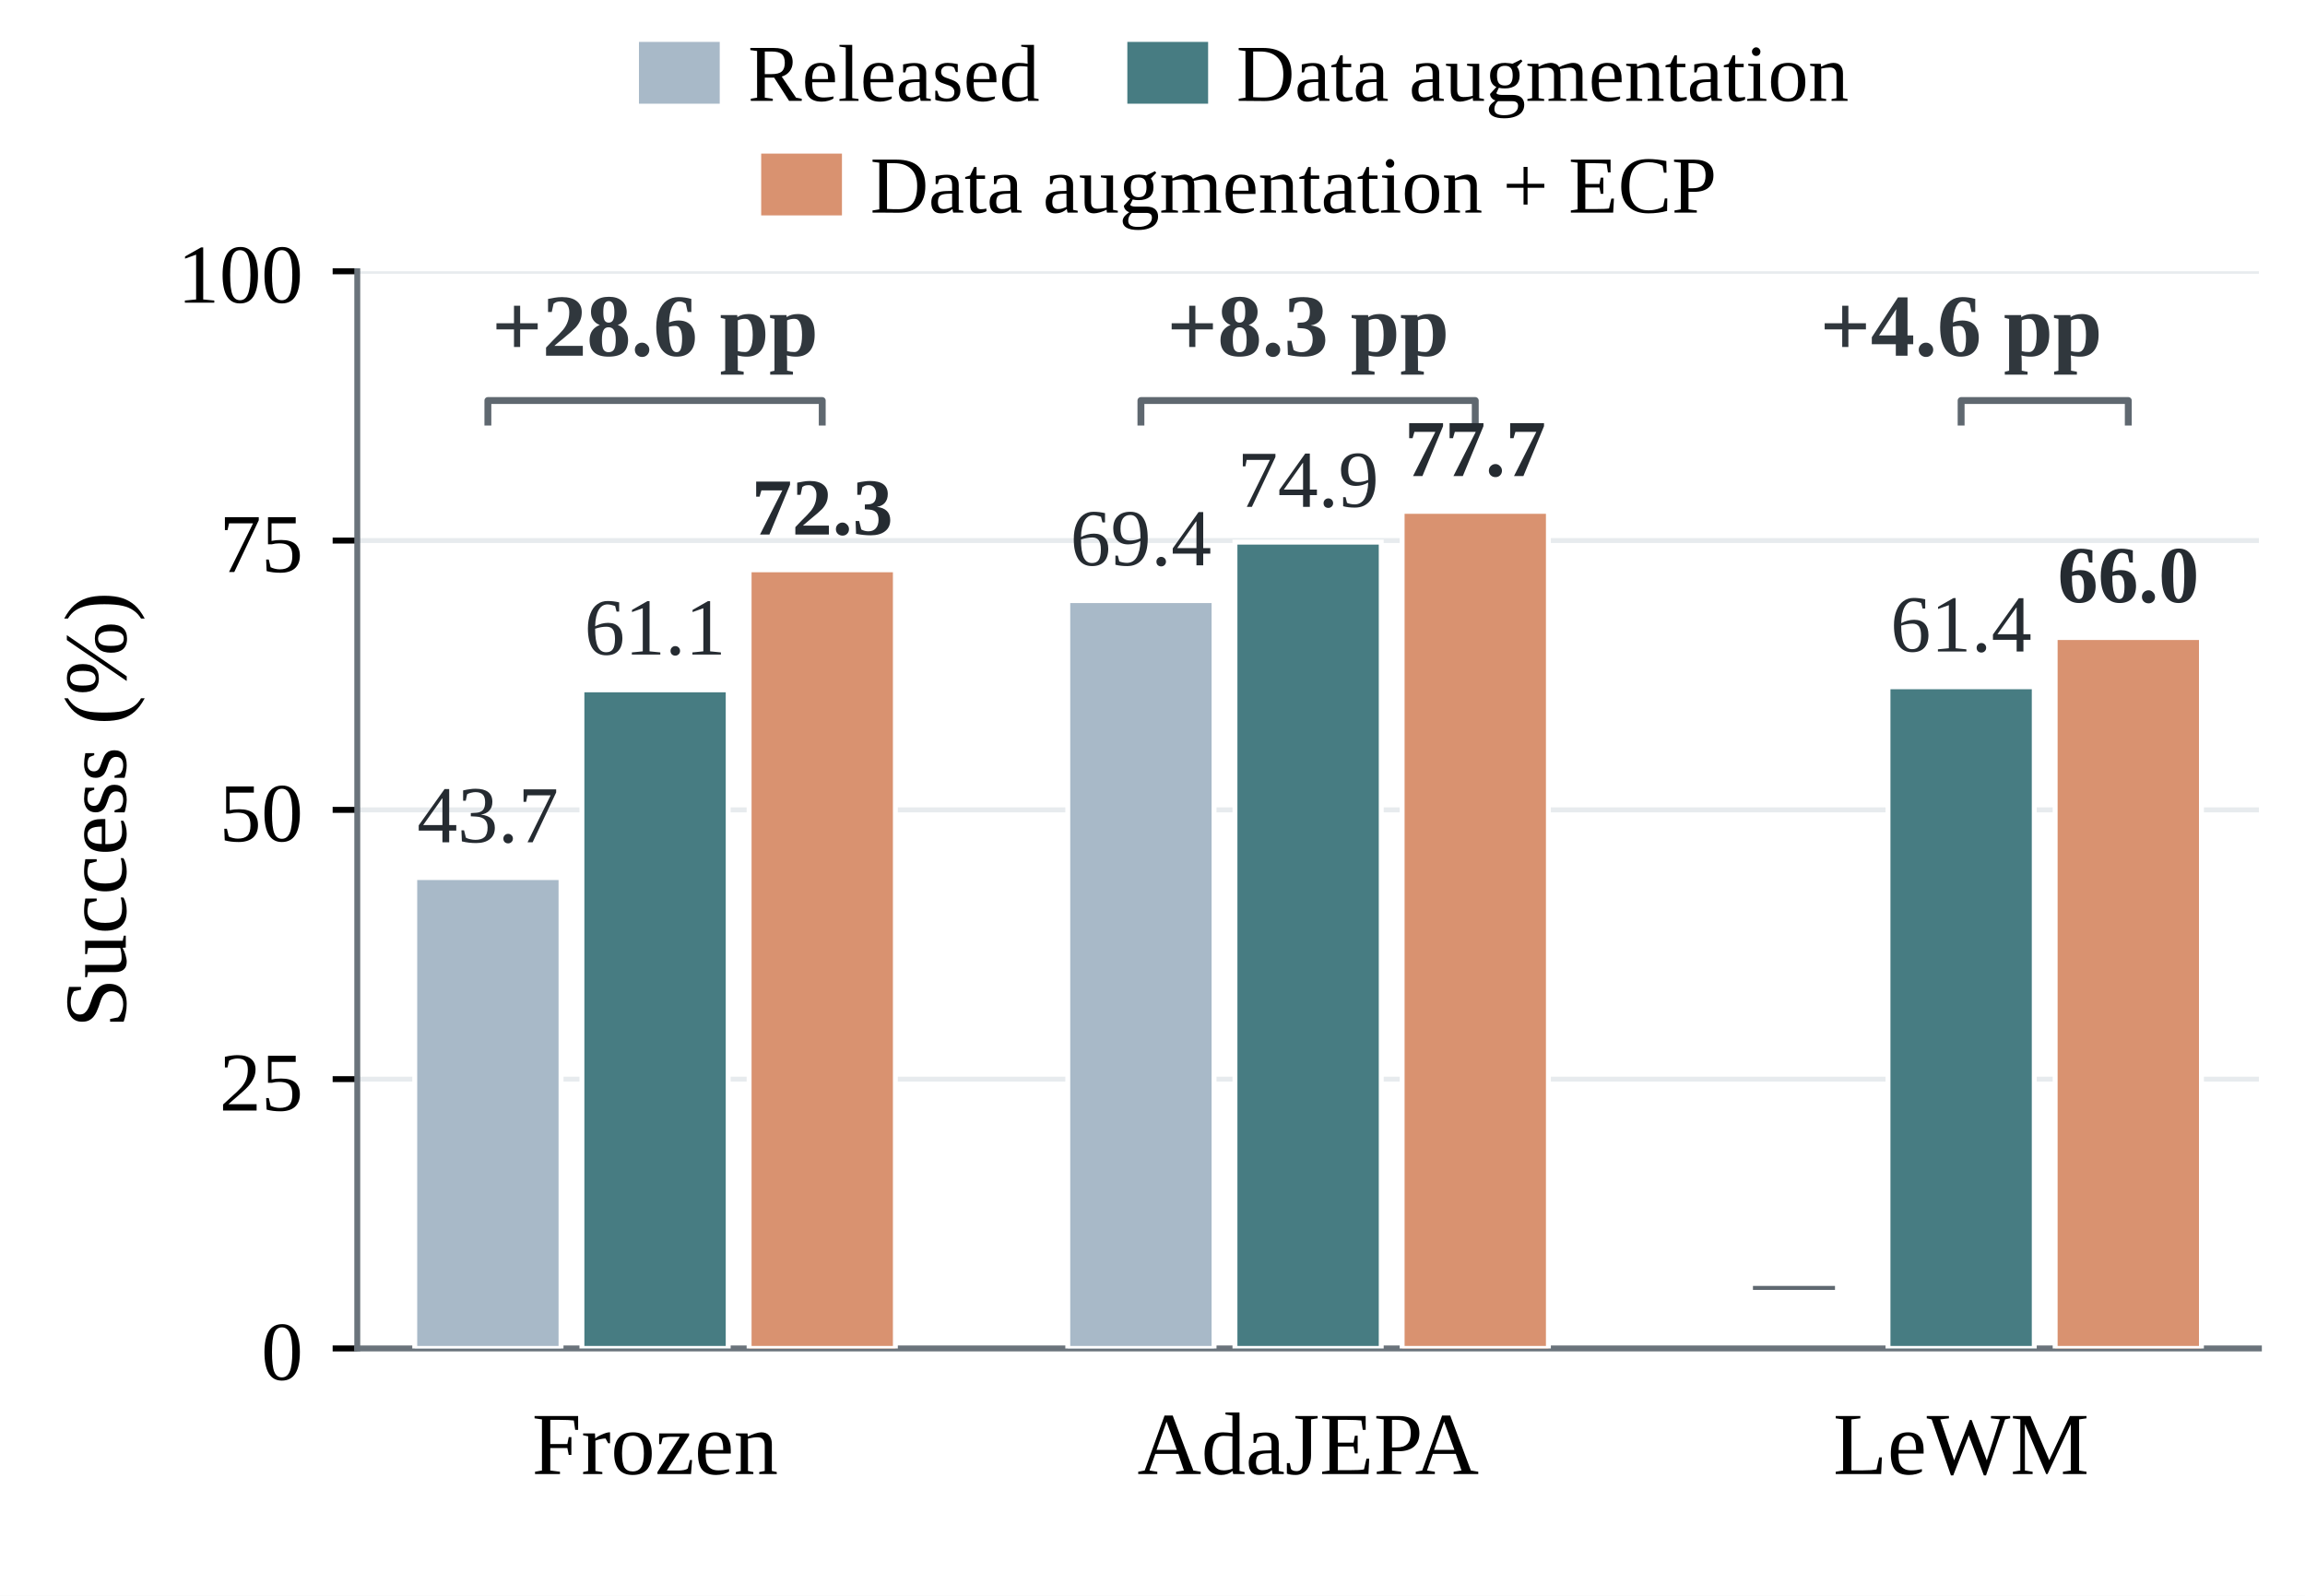
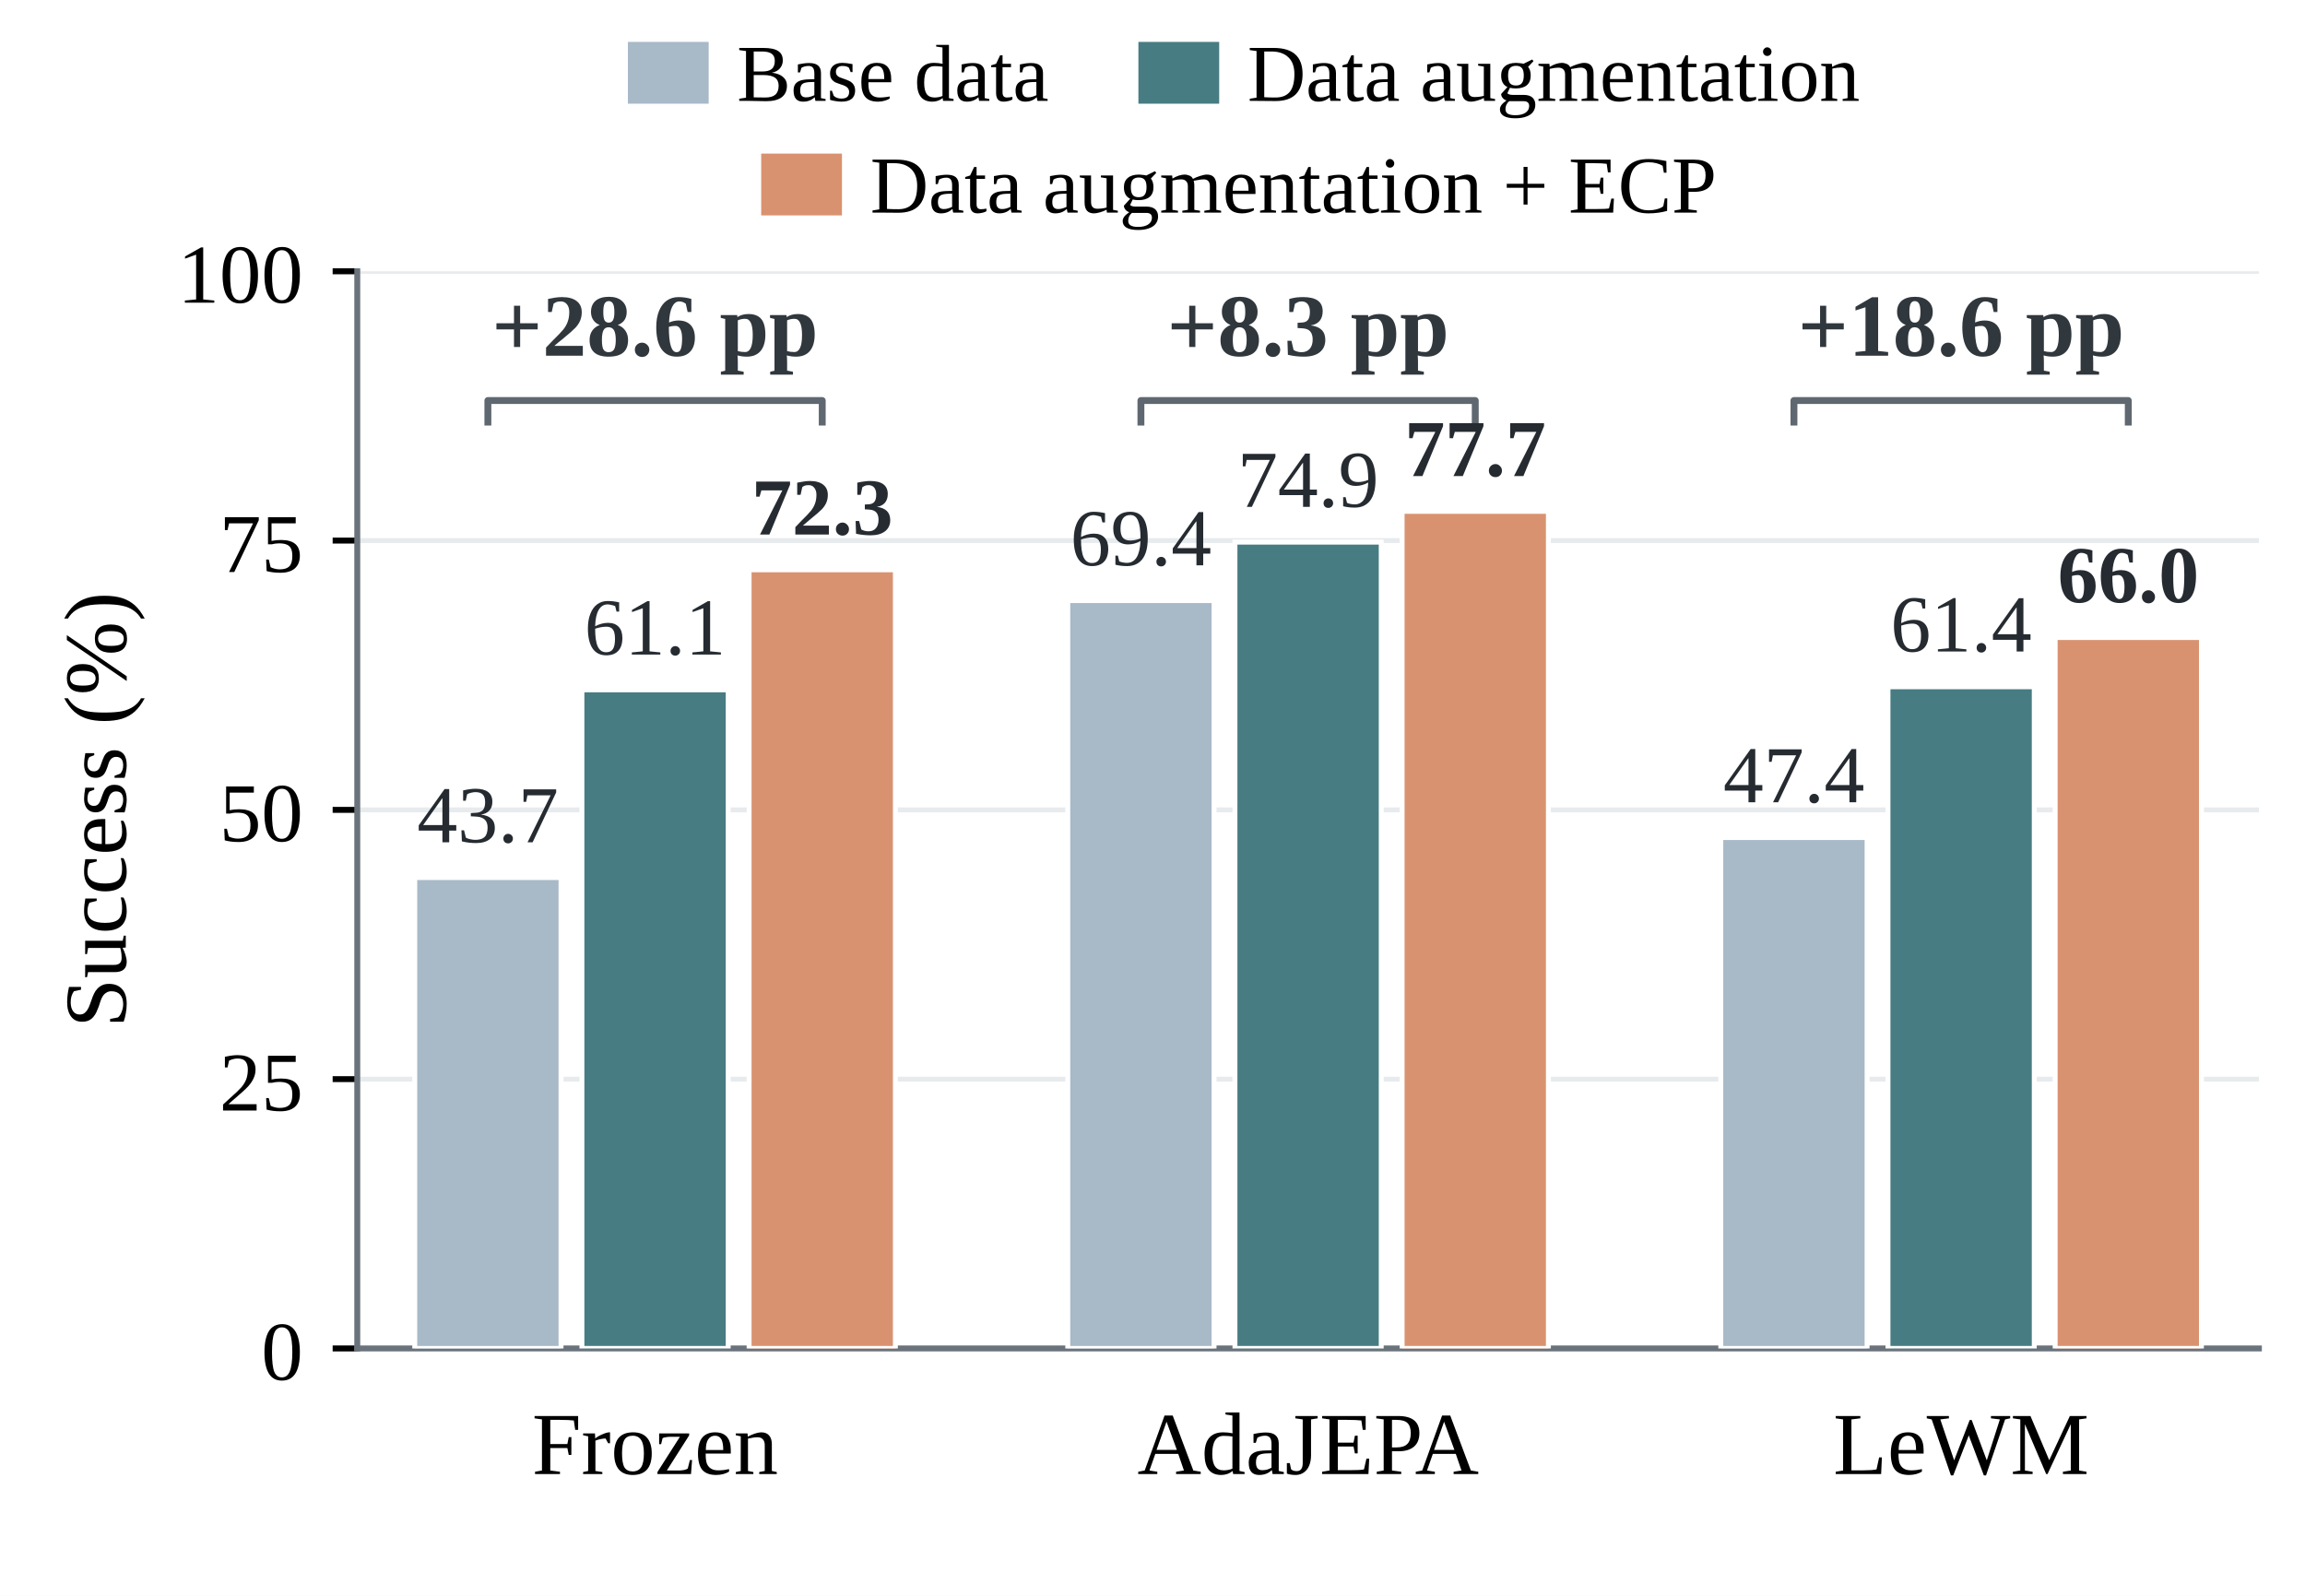
<svg xmlns="http://www.w3.org/2000/svg" xmlns:xlink="http://www.w3.org/1999/xlink" width="234pt" height="162pt" viewBox="0 0 234 162" version="1.1">
  <defs>
    <style type="text/css">*{stroke-linejoin: round; stroke-linecap: butt}</style>
  </defs>
  <g id="figure_1">
    <g id="patch_1">
      <path d="M 0 162 L 234 162 L 234 0 L 0 0 z " style="fill: #ffffff" />
    </g>
    <g id="axes_1">
      <g id="patch_2">
        <path d="M 36.27 136.89 L 229.32 136.89 L 229.32 27.54 L 36.27 27.54 z " style="fill: #ffffff" />
      </g>
      <g id="matplotlib.axis_1">
        <g id="xtick_1">
          <g id="line2d_1" />
          <g id="text_1">
            <text style="font-size: 9px; font-family: 'STIXGeneral', 'Times New Roman', 'DejaVu Serif', serif; text-anchor: middle" x="66.5" y="149.64" transform="rotate(-0 66.50036 149.64)">Frozen</text>
          </g>
        </g>
        <g id="xtick_2">
          <g id="line2d_2" />
          <g id="text_2">
            <text style="font-size: 9px; font-family: 'STIXGeneral', 'Times New Roman', 'DejaVu Serif', serif; text-anchor: middle" x="132.795" y="149.64" transform="rotate(-0 132.795 149.64)">AdaJEPA</text>
          </g>
        </g>
        <g id="xtick_3">
          <g id="line2d_3" />
          <g id="text_3">
            <text style="font-size: 9px; font-family: 'STIXGeneral', 'Times New Roman', 'DejaVu Serif', serif; text-anchor: middle" x="199.09" y="149.64" transform="rotate(-0 199.0896 149.64)">LeWM</text>
          </g>
        </g>
      </g>
      <g id="matplotlib.axis_2">
        <g id="ytick_1">
          <g id="line2d_4">
-             <path d="M 36.27 136.89 L 229.32 136.89 " clip-path="url(#p9a85b7db37)" style="fill: none; stroke: #e7ebee; stroke-width: 0.5; stroke-linecap: square" />
+             <path d="M 36.27 136.89 L 229.32 136.89 " clip-path="url(#pa3a297c4f8)" style="fill: none; stroke: #e7ebee; stroke-width: 0.5; stroke-linecap: square" />
          </g>
          <g id="line2d_5">
            <defs>
-               <path id="mbd901b7f7b" d="M 0 0 L -2.5 0 " style="stroke: #000000; stroke-width: 0.6" />
+               <path id="m9b5482eb39" d="M 0 0 L -2.5 0 " style="stroke: #000000; stroke-width: 0.6" />
            </defs>
            <g>
-               <use xlink:href="#mbd901b7f7b" x="36.27" y="136.89" style="stroke: #000000; stroke-width: 0.6" />
+               <use xlink:href="#m9b5482eb39" x="36.27" y="136.89" style="stroke: #000000; stroke-width: 0.6" />
            </g>
          </g>
          <g id="text_4">
            <text style="font-size: 8.5px; font-family: 'STIXGeneral', 'Times New Roman', 'DejaVu Serif', serif; text-anchor: end" x="30.77" y="140.077" transform="rotate(-0 30.77 140.0775)">0</text>
          </g>
        </g>
        <g id="ytick_2">
          <g id="line2d_6">
-             <path d="M 36.27 109.552 L 229.32 109.552 " clip-path="url(#p9a85b7db37)" style="fill: none; stroke: #e7ebee; stroke-width: 0.5; stroke-linecap: square" />
+             <path d="M 36.27 109.552 L 229.32 109.552 " clip-path="url(#pa3a297c4f8)" style="fill: none; stroke: #e7ebee; stroke-width: 0.5; stroke-linecap: square" />
          </g>
          <g id="line2d_7">
            <g>
-               <use xlink:href="#mbd901b7f7b" x="36.27" y="109.552" style="stroke: #000000; stroke-width: 0.6" />
+               <use xlink:href="#m9b5482eb39" x="36.27" y="109.552" style="stroke: #000000; stroke-width: 0.6" />
            </g>
          </g>
          <g id="text_5">
            <text style="font-size: 8.5px; font-family: 'STIXGeneral', 'Times New Roman', 'DejaVu Serif', serif; text-anchor: end" x="30.77" y="112.74" transform="rotate(-0 30.77 112.74)">25</text>
          </g>
        </g>
        <g id="ytick_3">
          <g id="line2d_8">
-             <path d="M 36.27 82.215 L 229.32 82.215 " clip-path="url(#p9a85b7db37)" style="fill: none; stroke: #e7ebee; stroke-width: 0.5; stroke-linecap: square" />
+             <path d="M 36.27 82.215 L 229.32 82.215 " clip-path="url(#pa3a297c4f8)" style="fill: none; stroke: #e7ebee; stroke-width: 0.5; stroke-linecap: square" />
          </g>
          <g id="line2d_9">
            <g>
-               <use xlink:href="#mbd901b7f7b" x="36.27" y="82.215" style="stroke: #000000; stroke-width: 0.6" />
+               <use xlink:href="#m9b5482eb39" x="36.27" y="82.215" style="stroke: #000000; stroke-width: 0.6" />
            </g>
          </g>
          <g id="text_6">
            <text style="font-size: 8.5px; font-family: 'STIXGeneral', 'Times New Roman', 'DejaVu Serif', serif; text-anchor: end" x="30.77" y="85.403" transform="rotate(-0 30.77 85.4025)">50</text>
          </g>
        </g>
        <g id="ytick_4">
          <g id="line2d_10">
-             <path d="M 36.27 54.877 L 229.32 54.877 " clip-path="url(#p9a85b7db37)" style="fill: none; stroke: #e7ebee; stroke-width: 0.5; stroke-linecap: square" />
+             <path d="M 36.27 54.877 L 229.32 54.877 " clip-path="url(#pa3a297c4f8)" style="fill: none; stroke: #e7ebee; stroke-width: 0.5; stroke-linecap: square" />
          </g>
          <g id="line2d_11">
            <g>
-               <use xlink:href="#mbd901b7f7b" x="36.27" y="54.877" style="stroke: #000000; stroke-width: 0.6" />
+               <use xlink:href="#m9b5482eb39" x="36.27" y="54.877" style="stroke: #000000; stroke-width: 0.6" />
            </g>
          </g>
          <g id="text_7">
            <text style="font-size: 8.5px; font-family: 'STIXGeneral', 'Times New Roman', 'DejaVu Serif', serif; text-anchor: end" x="30.77" y="58.065" transform="rotate(-0 30.77 58.065)">75</text>
          </g>
        </g>
        <g id="ytick_5">
          <g id="line2d_12">
-             <path d="M 36.27 27.54 L 229.32 27.54 " clip-path="url(#p9a85b7db37)" style="fill: none; stroke: #e7ebee; stroke-width: 0.5; stroke-linecap: square" />
+             <path d="M 36.27 27.54 L 229.32 27.54 " clip-path="url(#pa3a297c4f8)" style="fill: none; stroke: #e7ebee; stroke-width: 0.5; stroke-linecap: square" />
          </g>
          <g id="line2d_13">
            <g>
-               <use xlink:href="#mbd901b7f7b" x="36.27" y="27.54" style="stroke: #000000; stroke-width: 0.6" />
+               <use xlink:href="#m9b5482eb39" x="36.27" y="27.54" style="stroke: #000000; stroke-width: 0.6" />
            </g>
          </g>
          <g id="text_8">
            <text style="font-size: 8.5px; font-family: 'STIXGeneral', 'Times New Roman', 'DejaVu Serif', serif; text-anchor: end" x="30.77" y="30.727" transform="rotate(-0 30.77 30.7275)">100</text>
          </g>
        </g>
        <g id="text_9">
          <text style="font-size: 9px; font-family: 'STIXGeneral', 'Times New Roman', 'DejaVu Serif', serif; text-anchor: middle" x="12.77" y="82.215" transform="rotate(-90 12.77 82.215)">Success (%)</text>
        </g>
      </g>
      <g id="patch_3">
        <path d="M 36.27 136.89 L 36.27 27.54 " style="fill: none; stroke: #6a737b; stroke-width: 0.6; stroke-linejoin: miter; stroke-linecap: square" />
      </g>
      <g id="patch_4">
        <path d="M 36.27 136.89 L 229.32 136.89 " style="fill: none; stroke: #6a737b; stroke-width: 0.6; stroke-linejoin: miter; stroke-linecap: square" />
      </g>
      <g id="patch_5">
-         <path d="M 42.104 136.89 L 56.954 136.89 L 56.954 89.088 L 42.104 89.088 z " clip-path="url(#p9a85b7db37)" style="fill: #a8b9c8; stroke: #ffffff; stroke-width: 0.5; stroke-linejoin: miter" />
+         <path d="M 42.104 136.89 L 56.954 136.89 L 56.954 89.088 L 42.104 89.088 z " clip-path="url(#pa3a297c4f8)" style="fill: #a8b9c8; stroke: #ffffff; stroke-width: 0.5; stroke-linejoin: miter" />
      </g>
      <g id="patch_6">
-         <path d="M 108.399 136.89 L 123.249 136.89 L 123.249 60.97 L 108.399 60.97 z " clip-path="url(#p9a85b7db37)" style="fill: #a8b9c8; stroke: #ffffff; stroke-width: 0.5; stroke-linejoin: miter" />
+         <path d="M 108.399 136.89 L 123.249 136.89 L 123.249 60.97 L 108.399 60.97 z " clip-path="url(#pa3a297c4f8)" style="fill: #a8b9c8; stroke: #ffffff; stroke-width: 0.5; stroke-linejoin: miter" />
      </g>
      <g id="patch_7">
-         <path d="M 0 0 z " clip-path="url(#p9a85b7db37)" style="fill: #a8b9c8; stroke: #ffffff; stroke-width: 0.5; stroke-linejoin: miter" />
+         <path d="M 174.693 136.89 L 189.543 136.89 L 189.543 85.027 L 174.693 85.027 z " clip-path="url(#pa3a297c4f8)" style="fill: #a8b9c8; stroke: #ffffff; stroke-width: 0.5; stroke-linejoin: miter" />
+       </g>
+       <g id="patch_8">
+         <path d="M 59.075 136.89 L 73.925 136.89 L 73.925 70.03 L 59.075 70.03 z " clip-path="url(#pa3a297c4f8)" style="fill: #477c82; stroke: #ffffff; stroke-width: 0.5; stroke-linejoin: miter" />
+       </g>
+       <g id="patch_9">
+         <path d="M 125.37 136.89 L 140.22 136.89 L 140.22 55.034 L 125.37 55.034 z " clip-path="url(#pa3a297c4f8)" style="fill: #477c82; stroke: #ffffff; stroke-width: 0.5; stroke-linejoin: miter" />
+       </g>
+       <g id="patch_10">
+         <path d="M 191.665 136.89 L 206.515 136.89 L 206.515 69.718 L 191.665 69.718 z " clip-path="url(#pa3a297c4f8)" style="fill: #477c82; stroke: #ffffff; stroke-width: 0.5; stroke-linejoin: miter" />
+       </g>
+       <g id="patch_11">
+         <path d="M 76.047 136.89 L 90.897 136.89 L 90.897 57.846 L 76.047 57.846 z " clip-path="url(#pa3a297c4f8)" style="fill: #d99270; stroke: #ffffff; stroke-width: 0.5; stroke-linejoin: miter" />
+       </g>
+       <g id="patch_12">
+         <path d="M 142.341 136.89 L 157.191 136.89 L 157.191 51.909 L 142.341 51.909 z " clip-path="url(#pa3a297c4f8)" style="fill: #d99270; stroke: #ffffff; stroke-width: 0.5; stroke-linejoin: miter" />
+       </g>
+       <g id="patch_13">
+         <path d="M 208.636 136.89 L 223.486 136.89 L 223.486 64.719 L 208.636 64.719 z " clip-path="url(#pa3a297c4f8)" style="fill: #d99270; stroke: #ffffff; stroke-width: 0.5; stroke-linejoin: miter" />
      </g>
      <g id="text_10">
-         <text style="font-size: 8.2px; font-family: 'STIXGeneral', 'Times New Roman', 'DejaVu Serif', serif; text-anchor: middle; fill: #5f6870" x="182.118" y="132.653" transform="rotate(-0 182.1182 132.653)">—</text>
-       </g>
-       <g id="patch_8">
-         <path d="M 59.075 136.89 L 73.925 136.89 L 73.925 70.03 L 59.075 70.03 z " clip-path="url(#p9a85b7db37)" style="fill: #477c82; stroke: #ffffff; stroke-width: 0.5; stroke-linejoin: miter" />
-       </g>
-       <g id="patch_9">
-         <path d="M 125.37 136.89 L 140.22 136.89 L 140.22 55.034 L 125.37 55.034 z " clip-path="url(#p9a85b7db37)" style="fill: #477c82; stroke: #ffffff; stroke-width: 0.5; stroke-linejoin: miter" />
-       </g>
-       <g id="patch_10">
-         <path d="M 191.665 136.89 L 206.515 136.89 L 206.515 69.718 L 191.665 69.718 z " clip-path="url(#p9a85b7db37)" style="fill: #477c82; stroke: #ffffff; stroke-width: 0.5; stroke-linejoin: miter" />
-       </g>
-       <g id="patch_11">
-         <path d="M 76.047 136.89 L 90.897 136.89 L 90.897 57.846 L 76.047 57.846 z " clip-path="url(#p9a85b7db37)" style="fill: #d99270; stroke: #ffffff; stroke-width: 0.5; stroke-linejoin: miter" />
-       </g>
-       <g id="patch_12">
-         <path d="M 142.341 136.89 L 157.191 136.89 L 157.191 51.909 L 142.341 51.909 z " clip-path="url(#p9a85b7db37)" style="fill: #d99270; stroke: #ffffff; stroke-width: 0.5; stroke-linejoin: miter" />
-       </g>
-       <g id="patch_13">
-         <path d="M 208.636 136.89 L 223.486 136.89 L 223.486 64.719 L 208.636 64.719 z " clip-path="url(#p9a85b7db37)" style="fill: #d99270; stroke: #ffffff; stroke-width: 0.5; stroke-linejoin: miter" />
+         <text style="font-weight: 700; font-size: 9px; font-family: 'STIXGeneral', 'Times New Roman', 'DejaVu Serif', serif; text-anchor: middle; fill: #30373d" x="66.5" y="36.116" transform="rotate(-0 66.50036 36.11565)">+28.6 pp</text>
      </g>
      <g id="text_11">
-         <text style="font-weight: 700; font-size: 9px; font-family: 'STIXGeneral', 'Times New Roman', 'DejaVu Serif', serif; text-anchor: middle; fill: #30373d" x="66.5" y="36.116" transform="rotate(-0 66.50036 36.11565)">+28.6 pp</text>
+         <text style="font-weight: 700; font-size: 9px; font-family: 'STIXGeneral', 'Times New Roman', 'DejaVu Serif', serif; text-anchor: middle; fill: #30373d" x="132.795" y="36.116" transform="rotate(-0 132.795 36.11565)">+8.3 pp</text>
      </g>
      <g id="text_12">
-         <text style="font-weight: 700; font-size: 9px; font-family: 'STIXGeneral', 'Times New Roman', 'DejaVu Serif', serif; text-anchor: middle; fill: #30373d" x="132.795" y="36.116" transform="rotate(-0 132.795 36.11565)">+8.3 pp</text>
+         <text style="font-weight: 700; font-size: 9px; font-family: 'STIXGeneral', 'Times New Roman', 'DejaVu Serif', serif; text-anchor: middle; fill: #30373d" x="199.09" y="36.116" transform="rotate(-0 199.0896 36.11565)">+18.6 pp</text>
+       </g>
+       <g id="line2d_14">
+         <path d="M 49.529 42.849 L 49.529 40.662 L 83.472 40.662 L 83.472 42.849 " clip-path="url(#pa3a297c4f8)" style="fill: none; stroke: #5f6870; stroke-width: 0.7; stroke-linecap: square" />
+       </g>
+       <g id="line2d_15">
+         <path d="M 115.824 42.849 L 115.824 40.662 L 149.766 40.662 L 149.766 42.849 " clip-path="url(#pa3a297c4f8)" style="fill: none; stroke: #5f6870; stroke-width: 0.7; stroke-linecap: square" />
+       </g>
+       <g id="line2d_16">
+         <path d="M 182.118 42.849 L 182.118 40.662 L 216.061 40.662 L 216.061 42.849 " clip-path="url(#pa3a297c4f8)" style="fill: none; stroke: #5f6870; stroke-width: 0.7; stroke-linecap: square" />
      </g>
      <g id="text_13">
-         <text style="font-weight: 700; font-size: 9px; font-family: 'STIXGeneral', 'Times New Roman', 'DejaVu Serif', serif; text-anchor: middle; fill: #30373d" x="199.09" y="36.116" transform="rotate(-0 199.0896 36.11565)">+4.6 pp</text>
-       </g>
-       <g id="line2d_14">
-         <path d="M 49.529 42.849 L 49.529 40.662 L 83.472 40.662 L 83.472 42.849 " clip-path="url(#p9a85b7db37)" style="fill: none; stroke: #5f6870; stroke-width: 0.7; stroke-linecap: square" />
-       </g>
-       <g id="line2d_15">
-         <path d="M 115.824 42.849 L 115.824 40.662 L 149.766 40.662 L 149.766 42.849 " clip-path="url(#p9a85b7db37)" style="fill: none; stroke: #5f6870; stroke-width: 0.7; stroke-linecap: square" />
-       </g>
-       <g id="line2d_16">
-         <path d="M 199.09 42.849 L 199.09 40.662 L 216.061 40.662 L 216.061 42.849 " clip-path="url(#p9a85b7db37)" style="fill: none; stroke: #5f6870; stroke-width: 0.7; stroke-linecap: square" />
+         <text style="font-size: 8.2px; font-family: 'STIXGeneral', 'Times New Roman', 'DejaVu Serif', serif; text-anchor: middle; fill: #252b31" x="49.529" y="85.508" transform="rotate(-0 49.52893 85.50753)">43.7</text>
      </g>
      <g id="text_14">
-         <text style="font-size: 8.2px; font-family: 'STIXGeneral', 'Times New Roman', 'DejaVu Serif', serif; text-anchor: middle; fill: #252b31" x="49.529" y="85.508" transform="rotate(-0 49.52893 85.50753)">43.7</text>
+         <text style="font-size: 8.2px; font-family: 'STIXGeneral', 'Times New Roman', 'DejaVu Serif', serif; text-anchor: middle; fill: #252b31" x="115.824" y="57.389" transform="rotate(-0 115.8236 57.38896)">69.4</text>
      </g>
      <g id="text_15">
-         <text style="font-size: 8.2px; font-family: 'STIXGeneral', 'Times New Roman', 'DejaVu Serif', serif; text-anchor: middle; fill: #252b31" x="115.824" y="57.389" transform="rotate(-0 115.8236 57.38896)">69.4</text>
+         <text style="font-size: 8.2px; font-family: 'STIXGeneral', 'Times New Roman', 'DejaVu Serif', serif; text-anchor: middle; fill: #252b31" x="182.118" y="81.446" transform="rotate(-0 182.1182 81.44596)">47.4</text>
      </g>
      <g id="text_16">
        <text style="font-size: 8.2px; font-family: 'STIXGeneral', 'Times New Roman', 'DejaVu Serif', serif; text-anchor: middle; fill: #252b31" x="66.5" y="66.449" transform="rotate(-0 66.50036 66.44939)">61.1</text>
      </g>
      <g id="text_17">
        <text style="font-size: 8.2px; font-family: 'STIXGeneral', 'Times New Roman', 'DejaVu Serif', serif; text-anchor: middle; fill: #252b31" x="132.795" y="51.453" transform="rotate(-0 132.795 51.45281)">74.9</text>
      </g>
      <g id="text_18">
        <text style="font-size: 8.2px; font-family: 'STIXGeneral', 'Times New Roman', 'DejaVu Serif', serif; text-anchor: middle; fill: #252b31" x="199.09" y="66.137" transform="rotate(-0 199.0896 66.13696)">61.4</text>
      </g>
      <g id="text_19">
        <text style="font-weight: 700; font-size: 8.2px; font-family: 'STIXGeneral', 'Times New Roman', 'DejaVu Serif', serif; text-anchor: middle; fill: #252b31" x="83.472" y="54.265" transform="rotate(-0 83.47179 54.26467)">72.3</text>
      </g>
      <g id="text_20">
        <text style="font-weight: 700; font-size: 8.2px; font-family: 'STIXGeneral', 'Times New Roman', 'DejaVu Serif', serif; text-anchor: middle; fill: #252b31" x="149.766" y="48.329" transform="rotate(-0 149.7664 48.32853)">77.7</text>
      </g>
      <g id="text_21">
        <text style="font-weight: 700; font-size: 8.2px; font-family: 'STIXGeneral', 'Times New Roman', 'DejaVu Serif', serif; text-anchor: middle; fill: #252b31" x="216.061" y="61.138" transform="rotate(-0 216.0611 61.1381)">66.0</text>
      </g>
    </g>
    <g id="legend_1">
      <g id="patch_14">
-         <path d="M 64.866 10.527 L 73.066 10.527 L 73.066 4.254 L 64.866 4.254 z " style="fill: #a8b9c8" />
+         <path d="M 63.743 10.527 L 71.943 10.527 L 71.943 4.254 L 63.743 4.254 z " style="fill: #a8b9c8" />
      </g>
      <g id="text_22">
-         <text style="font-size: 8.2px; font-family: 'STIXGeneral', 'Times New Roman', 'DejaVu Serif', serif; text-anchor: start" x="75.936" y="10.24" transform="rotate(-0 75.93641 10.24)">Released</text>
+         <text style="font-size: 8.2px; font-family: 'STIXGeneral', 'Times New Roman', 'DejaVu Serif', serif; text-anchor: start" x="74.813" y="10.24" transform="rotate(-0 74.81275 10.24)">Base data</text>
      </g>
      <g id="patch_15">
-         <path d="M 114.446 10.527 L 122.646 10.527 L 122.646 4.254 L 114.446 4.254 z " style="fill: #477c82" />
+         <path d="M 115.569 10.527 L 123.769 10.527 L 123.769 4.254 L 115.569 4.254 z " style="fill: #477c82" />
      </g>
      <g id="text_23">
-         <text style="font-size: 8.2px; font-family: 'STIXGeneral', 'Times New Roman', 'DejaVu Serif', serif; text-anchor: start" x="125.516" y="10.24" transform="rotate(-0 125.5157 10.24)">Data augmentation</text>
+         <text style="font-size: 8.2px; font-family: 'STIXGeneral', 'Times New Roman', 'DejaVu Serif', serif; text-anchor: start" x="126.639" y="10.24" transform="rotate(-0 126.6393 10.24)">Data augmentation</text>
      </g>
    </g>
    <g id="legend_2">
      <g id="patch_16">
        <path d="M 77.274 21.867 L 85.474 21.867 L 85.474 15.594 L 77.274 15.594 z " style="fill: #d99270" />
      </g>
      <g id="text_24">
        <text style="font-size: 8.2px; font-family: 'STIXGeneral', 'Times New Roman', 'DejaVu Serif', serif; text-anchor: start" x="88.344" y="21.58" transform="rotate(-0 88.34403 21.58)">Data augmentation + ECP</text>
      </g>
    </g>
  </g>
  <defs>
-     <clipPath id="p9a85b7db37">
+     <clipPath id="pa3a297c4f8">
      <rect x="36.27" y="27.54" width="193.05" height="109.35" />
    </clipPath>
  </defs>
</svg>
